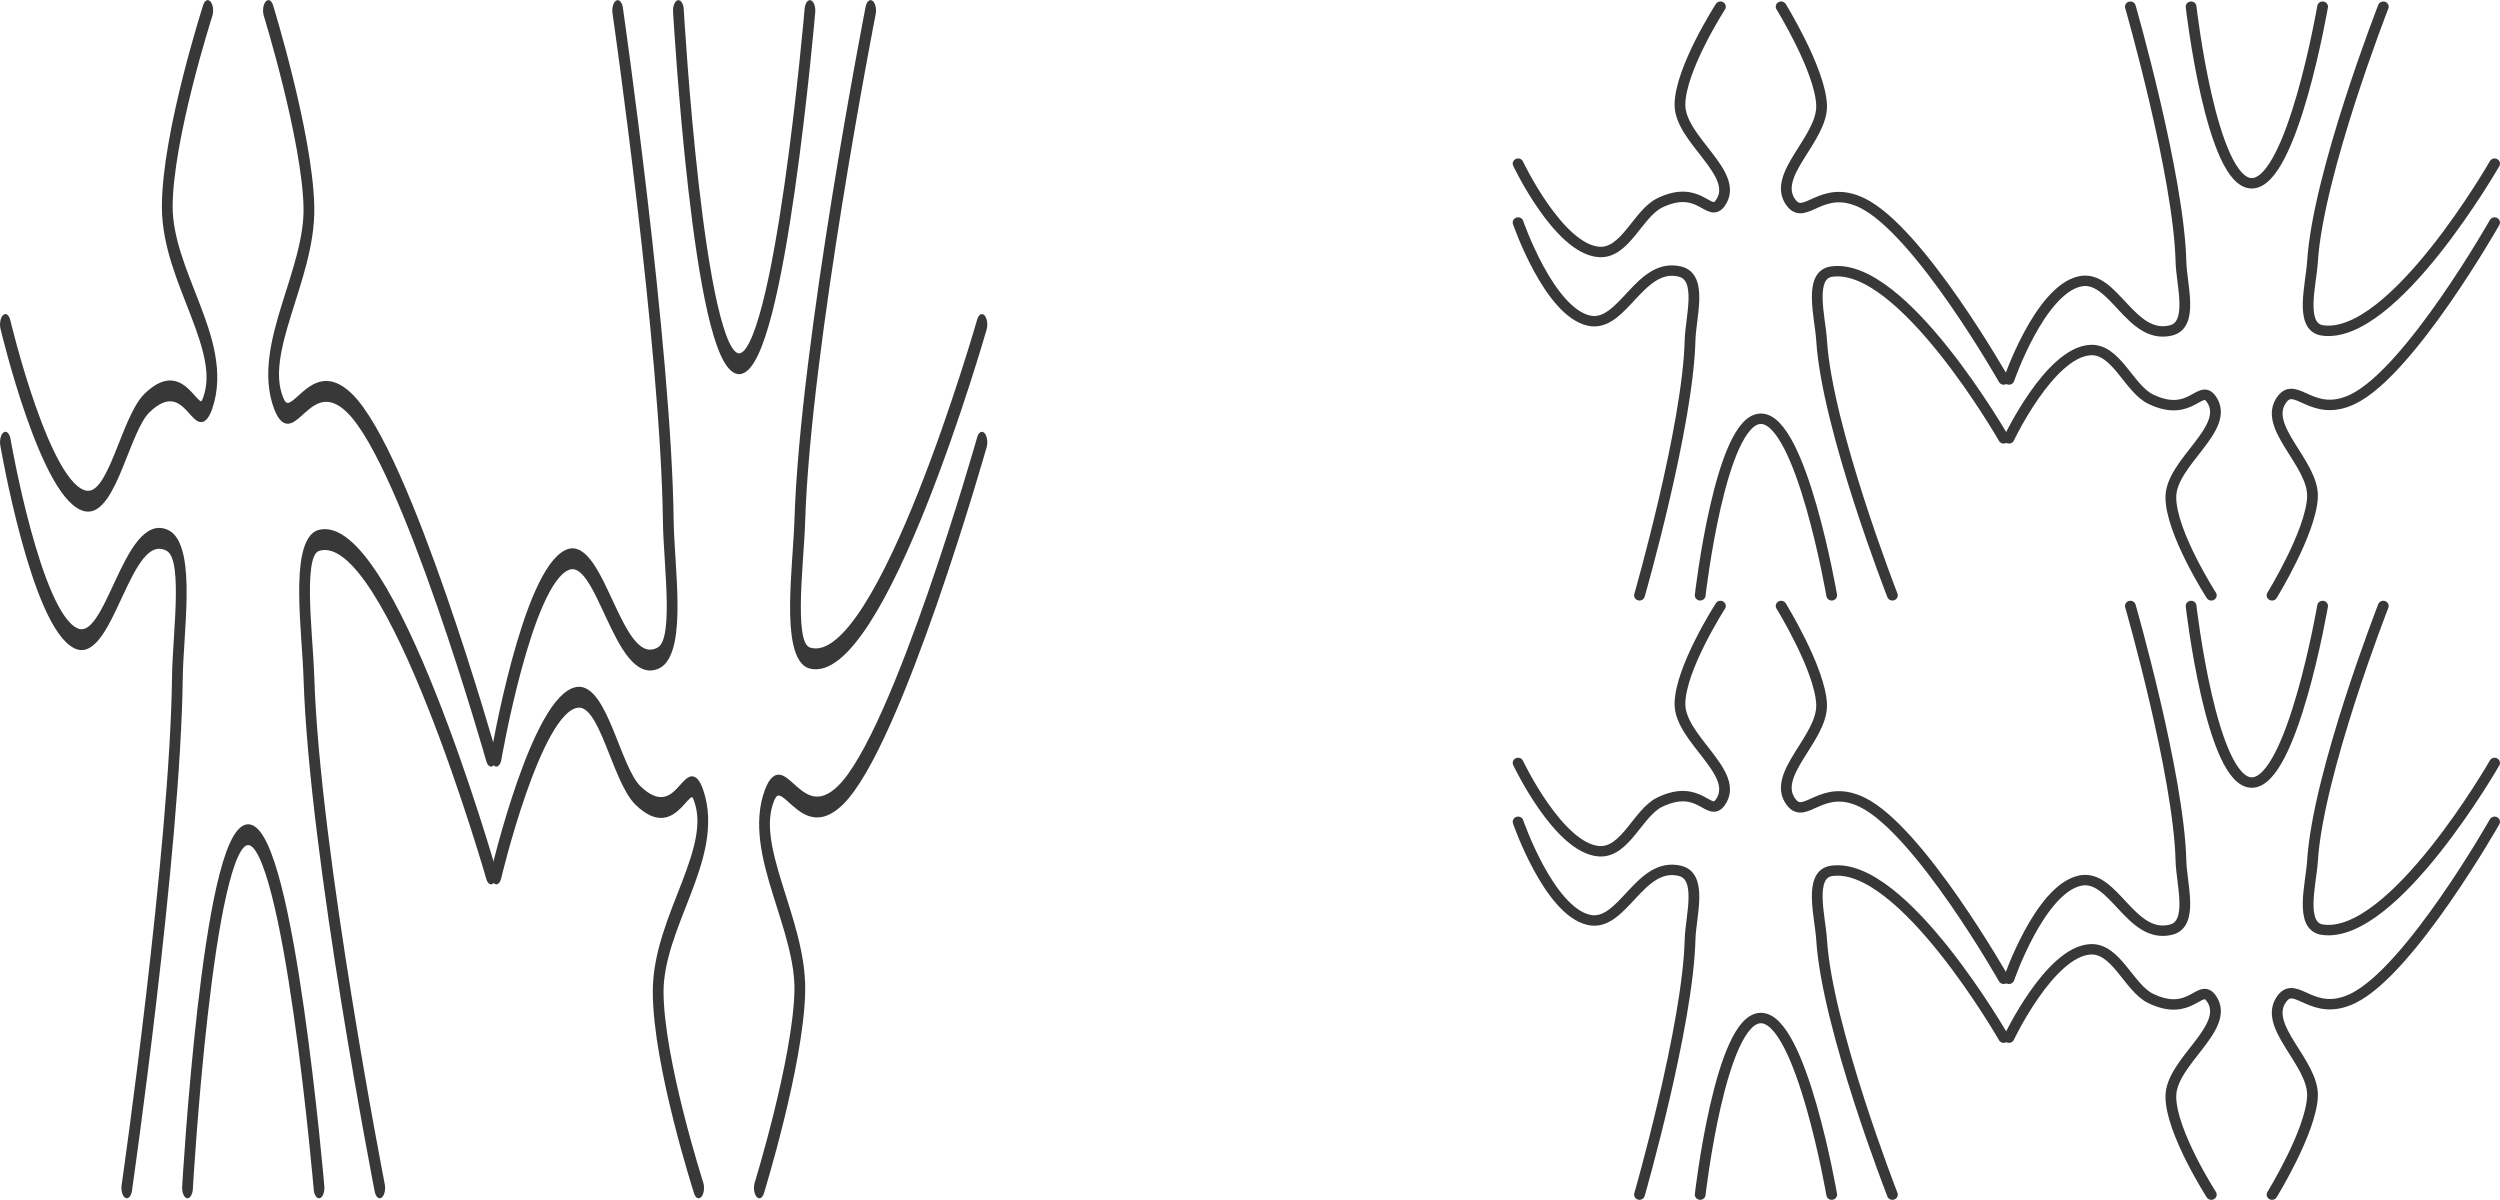
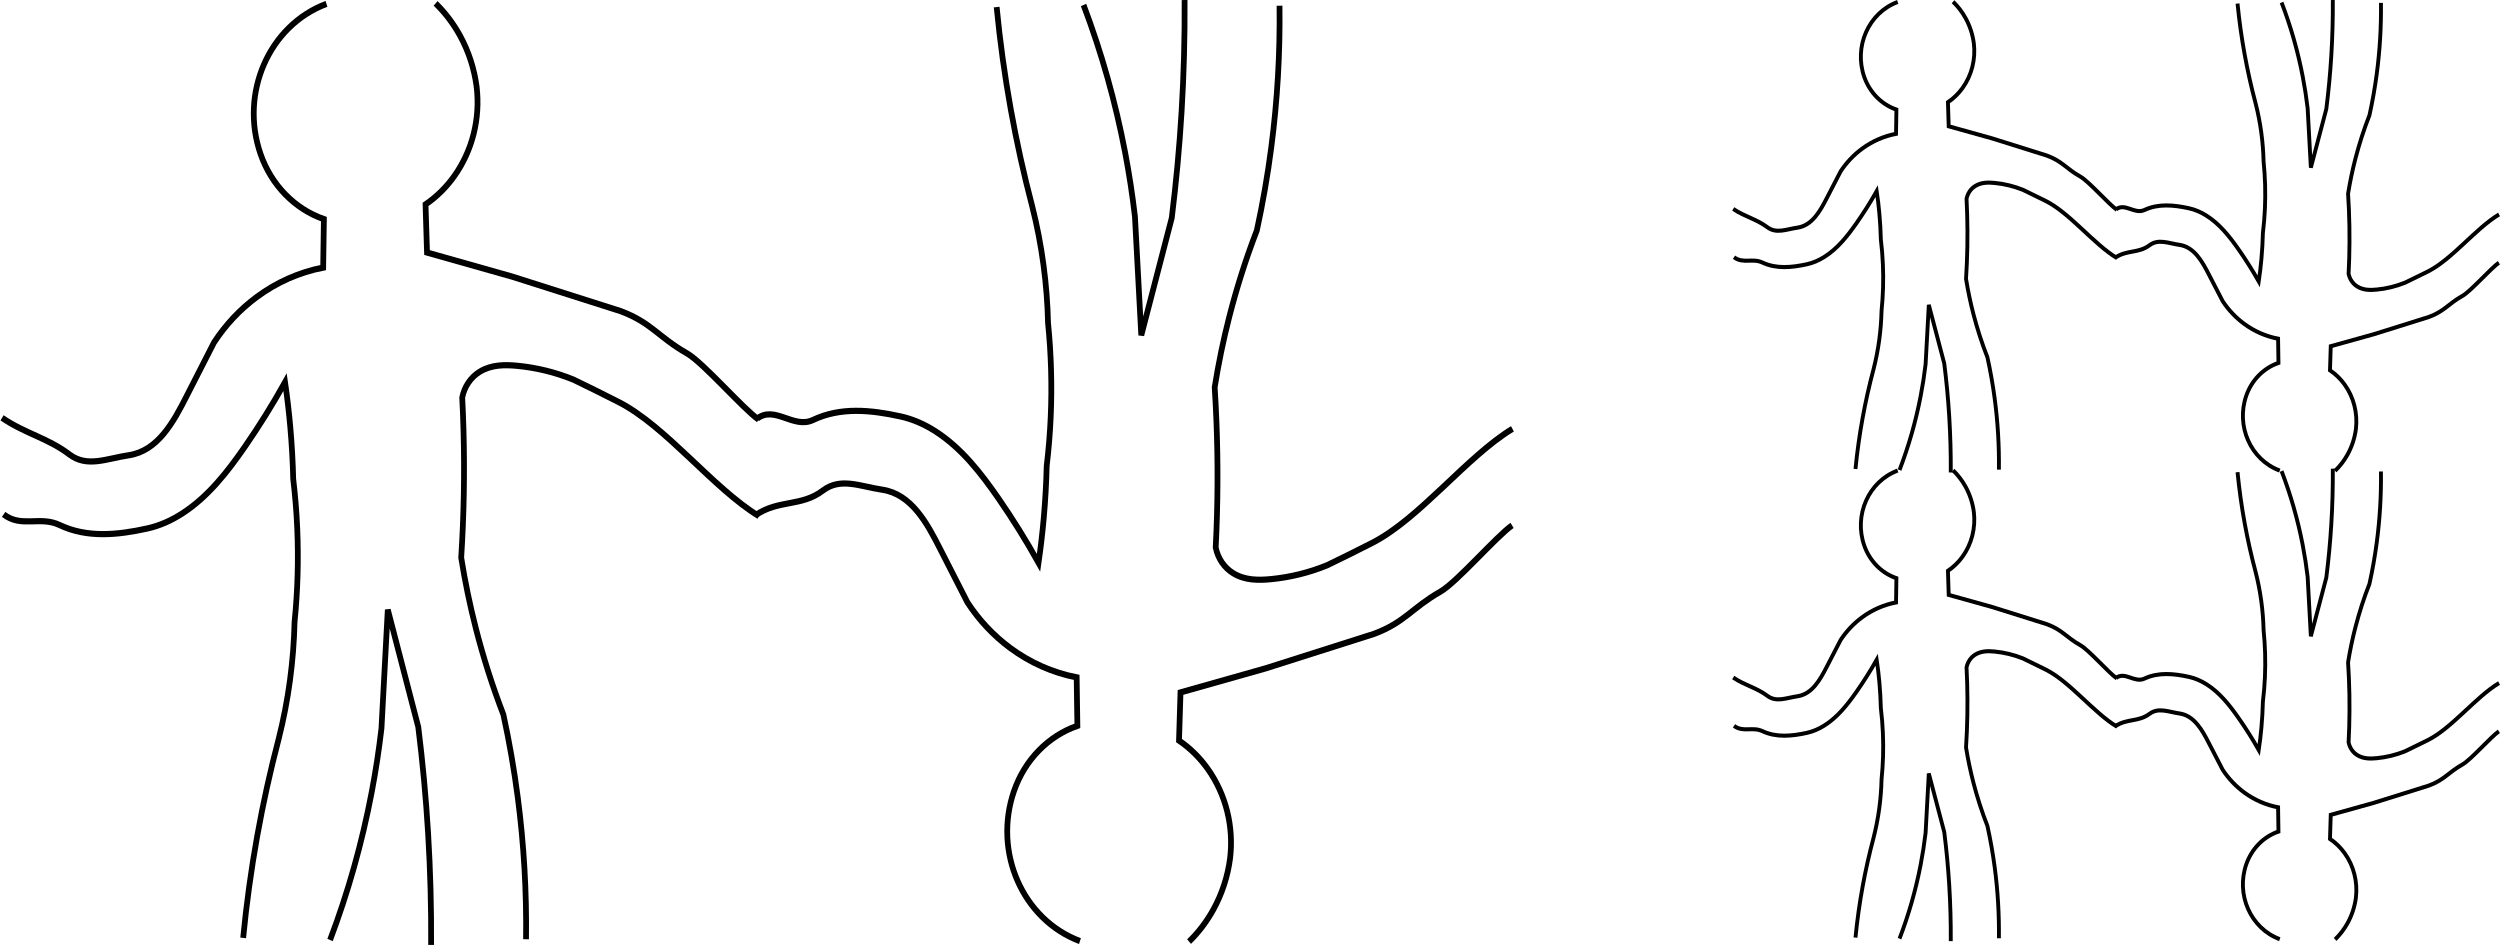
- <svg xmlns="http://www.w3.org/2000/svg" preserveAspectRatio="xMinYMin meet" viewBox="0 0 617.792 296.514" id="svg66402" version="1.1" width="617.792" height="296.514">
+ <svg xmlns="http://www.w3.org/2000/svg" preserveAspectRatio="xMinYMin meet" viewBox="0 0 837.587 316.598" id="svg66402" version="1.1" width="837.587" height="316.598">
  <defs id="defs66404" />
-   <g id="g66478" transform="translate(-57.35479,-54.89429)">
-     <g id="g21974-0" transform="matrix(0.5000001,0,0,0.9697524,653.6916,-196.9221)">
-       <path style="fill:none;stroke:#383838;stroke-width:5.315;stroke-linecap:round;stroke-linejoin:round;stroke-miterlimit:4;stroke-dasharray:none;stroke-opacity:1" id="path9780-1" d="m -1190,372.362 c 0,0 15.175,45.432 35,50 16.721,3.853 25,-30 45,-25 11.433,2.858 5.283,23.218 5,35 -1.061,44.115 -25,130 -25,130" />
-       <path style="fill:none;stroke:#383838;stroke-width:5.315;stroke-linecap:round;stroke-linejoin:round;stroke-miterlimit:4;stroke-dasharray:none;stroke-opacity:1" id="path9782-73" d="m -1190,342.362 c 0,0 19.987,43.502 40,45 12.981,0.972 19.25,-19.625 30,-25 20,-10 24.394,8.281 30,0 10.064,-14.864 -20,-32.049 -20,-50 0,-17.951 20,-50 20,-50" />
-       <path style="fill:none;stroke:#383838;stroke-width:5.315;stroke-linecap:round;stroke-linejoin:round;stroke-miterlimit:4;stroke-dasharray:none;stroke-opacity:1" id="path9784-5" d="m -1060,262.362 c 0,0 19.201,32.067 20,50 0.774,17.383 -25.387,36.04 -15,50 6.964,9.36 15,-10 35,0 28.284,14.142 70,90 70,90" />
-       <path style="fill:none;stroke:#383838;stroke-width:5.315;stroke-linecap:round;stroke-linejoin:round;stroke-miterlimit:4;stroke-dasharray:none;stroke-opacity:1" id="path9786-2" d="m -950,482.362 c 0,0 -50,-90 -85,-85 -11.667,1.667 -5.713,23.236 -5,35 2.716,44.794 35,130 35,130" />
-       <path style="fill:none;stroke:#383838;stroke-width:5.315;stroke-linecap:round;stroke-linejoin:round;stroke-miterlimit:4;stroke-dasharray:none;stroke-opacity:1" id="path9788-0" d="m -1100,562.362 c 0,0 10,-90 30,-90 20,0 35,90 35,90" />
+   <g id="g2634" transform="matrix(1.972204,0,0,1.99993,-0.6602156,1.144405)" style="stroke-width:1.007;stroke-miterlimit:4;stroke-dasharray:none">
+     <g transform="matrix(0.28078,0,0,0.2966776,82.48469,58.95838)" id="g1662" style="display:inline;stroke-width:3.489;stroke-miterlimit:4;stroke-dasharray:none">
+       <path d="m -92.886,330.127 c 10.932,-26.958 19.36,-54.865 25.177,-83.368 2.44,-11.956 4.417,-24.001 5.927,-36.11 l 3.832,-67.049 18.441,66.254 c 2.662,19.922 4.645,39.929 5.943,59.986 1.359,20.997 1.969,42.037 1.827,63.078" style="fill:none;stroke:#000000;stroke-width:3.489;stroke-linecap:butt;stroke-linejoin:miter;stroke-miterlimit:4;stroke-dasharray:none;stroke-opacity:1" id="path1650" />
+       <g style="fill:none;stroke-width:3.489;stroke-miterlimit:4;stroke-dasharray:none" id="g1654">
+         <path id="path1652" style="fill:none;stroke:#000000;stroke-width:3.489;stroke-linecap:butt;stroke-linejoin:miter;stroke-miterlimit:4;stroke-dasharray:none;stroke-opacity:1" d="m 25.691,329.702 c 0.377,-26.774 -1.294,-53.537 -4.998,-80.056 -2.196,-15.723 -5.104,-31.338 -8.714,-46.798 -6.594,-15.972 -12.186,-32.339 -16.743,-49.007 -3.569,-13.052 -6.498,-26.27 -8.777,-39.607 1.656,-24.208 2.113,-48.482 1.37,-72.735 -0.181,-5.898 -0.432,-11.793 -0.755,-17.685 1.288,-6.122 5.129,-11.416 10.551,-14.536 7.171,-4.126 15.413,-4.059 23.113,-3.348 11.267,1.04 22.55,3.572 33.659,7.777 9.139,4.109 18.232,8.32 27.277,12.631 28.821,13.736 57.149,48.709 84.929,64.444" />
+       </g>
+       <path d="m -29.035,-198.743 c 5.815,5.297 10.798,11.441 14.782,18.224 5.207,8.865 8.621,18.667 10.048,28.849 2.294,17.931 -2.559,36.044 -13.51,50.427 -4.813,6.322 -10.706,11.743 -17.405,16.015 l 0.902,27.173 51.548,13.605 65.597,19.475 c 18.688,6.54 22.602,14.501 40.076,23.813 9.958,5.307 33.926,31.27 43.384,37.424" style="fill:none;stroke:#000000;stroke-width:3.489;stroke-linecap:butt;stroke-linejoin:miter;stroke-miterlimit:4;stroke-dasharray:none;stroke-opacity:1" id="path1656" />
+       <path d="m -95.051,-198.477 c -34.718,12.128 -52.695,50.412 -39.854,84.873 6.496,17.432 20.596,30.943 38.289,36.69 l -0.432,27.355 c -14.428,2.616 -28.132,8.278 -40.199,16.609 -10.084,6.962 -18.843,15.668 -25.866,25.709 -5.619,10.167 -11.075,20.161 -16.461,30.085 -7.985,14.713 -17.447,31.122 -35.135,33.572 -13.446,1.862 -25.154,7.121 -35.884,-0.482 -13.137,-9.308 -26.678,-11.693 -40.742,-20.656" style="fill:none;stroke:#000000;stroke-width:3.489;stroke-linecap:butt;stroke-linejoin:miter;stroke-miterlimit:4;stroke-dasharray:none;stroke-opacity:1" id="path1658" />
+       <path d="m -290.378,89.798 c 10.681,7.732 22.008,0.747 33.825,5.995 16.567,7.358 34.801,5.732 53.11,1.958 7.438,-1.533 14.489,-4.488 21.001,-8.391 15.617,-9.362 27.373,-23.404 38.031,-37.79 8.635,-11.655 16.75,-23.801 24.299,-36.417 1.317,8.474 2.379,16.986 3.185,25.524 0.914,9.688 1.499,19.404 1.751,29.132 1.189,9.248 2,18.541 2.433,27.855 0.82,17.642 0.279,35.321 -1.617,52.88 -0.272,10.989 -1.193,21.951 -2.758,32.831 -1.617,11.243 -3.918,22.377 -6.891,33.34 -5.064,17.984 -9.37,36.173 -12.908,54.518 -3.684,19.1 -6.531,38.353 -8.533,57.702" style="fill:none;stroke:#000000;stroke-width:3.489;stroke-linecap:butt;stroke-linejoin:miter;stroke-miterlimit:4;stroke-dasharray:none;stroke-opacity:1" id="path1660" />
    </g>
-     <g id="g21974-0-3" transform="matrix(0.5000001,0,0,-0.9697524,775.0001,602.86)">
-       <path style="fill:none;stroke:#383838;stroke-width:5.315;stroke-linecap:round;stroke-linejoin:round;stroke-miterlimit:4;stroke-dasharray:none;stroke-opacity:1" id="path9780-1-2" d="m -1190,372.362 c 0,0 15.175,45.432 35,50 16.721,3.853 25,-30 45,-25 11.433,2.858 5.283,23.218 5,35 -1.061,44.115 -25,130 -25,130" />
-       <path style="fill:none;stroke:#383838;stroke-width:5.315;stroke-linecap:round;stroke-linejoin:round;stroke-miterlimit:4;stroke-dasharray:none;stroke-opacity:1" id="path9782-73-0" d="m -1190,342.362 c 0,0 19.987,43.502 40,45 12.981,0.972 19.25,-19.625 30,-25 20,-10 24.394,8.281 30,0 10.064,-14.864 -20,-32.049 -20,-50 0,-17.951 20,-50 20,-50" />
-       <path style="fill:none;stroke:#383838;stroke-width:5.315;stroke-linecap:round;stroke-linejoin:round;stroke-miterlimit:4;stroke-dasharray:none;stroke-opacity:1" id="path9784-5-5" d="m -1060,262.362 c 0,0 19.201,32.067 20,50 0.774,17.383 -25.387,36.04 -15,50 6.964,9.36 15,-10 35,0 28.284,14.142 70,90 70,90" />
-       <path style="fill:none;stroke:#383838;stroke-width:5.315;stroke-linecap:round;stroke-linejoin:round;stroke-miterlimit:4;stroke-dasharray:none;stroke-opacity:1" id="path9786-2-4" d="m -950,482.362 c 0,0 -50,-90 -85,-85 -11.667,1.667 -5.713,23.236 -5,35 2.716,44.794 35,130 35,130" />
-       <path style="fill:none;stroke:#383838;stroke-width:5.315;stroke-linecap:round;stroke-linejoin:round;stroke-miterlimit:4;stroke-dasharray:none;stroke-opacity:1" id="path9788-0-6" d="m -1100,562.362 c 0,0 10,-90 30,-90 20,0 35,90 35,90" />
+     <g id="g1755" transform="matrix(0.28078,0,0,-0.2966776,210.4847,98.20161)" style="display:inline;stroke-width:3.489;stroke-miterlimit:4;stroke-dasharray:none">
+       <path id="path1743" style="fill:none;stroke:#000000;stroke-width:3.489;stroke-linecap:butt;stroke-linejoin:miter;stroke-miterlimit:4;stroke-dasharray:none;stroke-opacity:1" d="m -92.886,330.127 c 10.932,-26.958 19.36,-54.865 25.177,-83.368 2.44,-11.956 4.417,-24.001 5.927,-36.11 l 3.832,-67.049 18.441,66.254 c 2.662,19.922 4.645,39.929 5.943,59.986 1.359,20.997 1.969,42.037 1.827,63.078" />
+       <g id="g1747" style="fill:none;stroke-width:3.489;stroke-miterlimit:4;stroke-dasharray:none">
+         <path d="m 25.691,329.702 c 0.377,-26.774 -1.294,-53.537 -4.998,-80.056 -2.196,-15.723 -5.104,-31.338 -8.714,-46.798 -6.594,-15.972 -12.186,-32.339 -16.743,-49.007 -3.569,-13.052 -6.498,-26.27 -8.777,-39.607 1.656,-24.208 2.113,-48.482 1.37,-72.735 -0.181,-5.898 -0.432,-11.793 -0.755,-17.685 1.288,-6.122 5.129,-11.416 10.551,-14.536 7.171,-4.126 15.413,-4.059 23.113,-3.348 11.267,1.04 22.55,3.572 33.659,7.777 9.139,4.109 18.232,8.32 27.277,12.631 28.821,13.736 57.149,48.709 84.929,64.444" style="fill:none;stroke:#000000;stroke-width:3.489;stroke-linecap:butt;stroke-linejoin:miter;stroke-miterlimit:4;stroke-dasharray:none;stroke-opacity:1" id="path1745" />
+       </g>
+       <path id="path1749" style="fill:none;stroke:#000000;stroke-width:3.489;stroke-linecap:butt;stroke-linejoin:miter;stroke-miterlimit:4;stroke-dasharray:none;stroke-opacity:1" d="m -29.035,-198.743 c 5.815,5.297 10.798,11.441 14.782,18.224 5.207,8.865 8.621,18.667 10.048,28.849 2.294,17.931 -2.559,36.044 -13.51,50.427 -4.813,6.322 -10.706,11.743 -17.405,16.015 l 0.902,27.173 51.548,13.605 65.597,19.475 c 18.688,6.54 22.602,14.501 40.076,23.813 9.958,5.307 33.926,31.27 43.384,37.424" />
+       <path id="path1751" style="fill:none;stroke:#000000;stroke-width:3.489;stroke-linecap:butt;stroke-linejoin:miter;stroke-miterlimit:4;stroke-dasharray:none;stroke-opacity:1" d="m -95.051,-198.477 c -34.718,12.128 -52.695,50.412 -39.854,84.873 6.496,17.432 20.596,30.943 38.289,36.69 l -0.432,27.355 c -14.428,2.616 -28.132,8.278 -40.199,16.609 -10.084,6.962 -18.843,15.668 -25.866,25.709 -5.619,10.167 -11.075,20.161 -16.461,30.085 -7.985,14.713 -17.447,31.122 -35.135,33.572 -13.446,1.862 -25.154,7.121 -35.884,-0.482 -13.137,-9.308 -26.678,-4.951 -40.742,-13.915" />
+       <path id="path1753" style="fill:none;stroke:#000000;stroke-width:3.489;stroke-linecap:butt;stroke-linejoin:miter;stroke-miterlimit:4;stroke-dasharray:none;stroke-opacity:1" d="m -290.378,96.54 c 10.681,7.732 22.008,-5.995 33.825,-0.746 16.567,7.358 34.801,5.732 53.11,1.958 7.438,-1.533 14.489,-4.488 21.001,-8.391 15.617,-9.362 27.373,-23.404 38.031,-37.79 8.635,-11.655 16.75,-23.801 24.299,-36.417 1.317,8.474 2.379,16.986 3.185,25.524 0.914,9.688 1.499,19.404 1.751,29.132 1.189,9.248 2,18.541 2.433,27.855 0.82,17.642 0.279,35.321 -1.617,52.88 -0.272,10.989 -1.193,21.951 -2.758,32.831 -1.617,11.243 -3.918,22.377 -6.891,33.34 -5.064,17.984 -9.37,36.173 -12.908,54.518 -3.684,19.1 -6.531,38.353 -8.533,57.702" />
    </g>
  </g>
-   <g id="g66600" transform="translate(13.71666,-54.32286)">
-     <g id="g66478-5" transform="matrix(1,0,0,0.4999995,302.7371,27.22343)">
-       <g id="g21974-0-7" transform="matrix(0.5000001,0,0,0.9697524,653.6916,-196.9221)">
-         <path style="fill:none;stroke:#383838;stroke-width:5.315;stroke-linecap:round;stroke-linejoin:round;stroke-miterlimit:4;stroke-dasharray:none;stroke-opacity:1" id="path9780-1-5" d="m -1190,372.362 c 0,0 15.175,45.432 35,50 16.721,3.853 25,-30 45,-25 11.433,2.858 5.283,23.218 5,35 -1.061,44.115 -25,130 -25,130" />
-         <path style="fill:none;stroke:#383838;stroke-width:5.315;stroke-linecap:round;stroke-linejoin:round;stroke-miterlimit:4;stroke-dasharray:none;stroke-opacity:1" id="path9782-73-9" d="m -1190,342.362 c 0,0 19.987,43.502 40,45 12.981,0.972 19.25,-19.625 30,-25 20,-10 24.394,8.281 30,0 10.064,-14.864 -20,-32.049 -20,-50 0,-17.951 20,-50 20,-50" />
-         <path style="fill:none;stroke:#383838;stroke-width:5.315;stroke-linecap:round;stroke-linejoin:round;stroke-miterlimit:4;stroke-dasharray:none;stroke-opacity:1" id="path9784-5-4" d="m -1060,262.362 c 0,0 19.201,32.067 20,50 0.774,17.383 -25.387,36.04 -15,50 6.964,9.36 15,-10 35,0 28.284,14.142 70,90 70,90" />
-         <path style="fill:none;stroke:#383838;stroke-width:5.315;stroke-linecap:round;stroke-linejoin:round;stroke-miterlimit:4;stroke-dasharray:none;stroke-opacity:1" id="path9786-2-7" d="m -950,482.362 c 0,0 -50,-90 -85,-85 -11.667,1.667 -5.713,23.236 -5,35 2.716,44.794 35,130 35,130" />
-         <path style="fill:none;stroke:#383838;stroke-width:5.315;stroke-linecap:round;stroke-linejoin:round;stroke-miterlimit:4;stroke-dasharray:none;stroke-opacity:1" id="path9788-0-65" d="m -1100,562.362 c 0,0 10,-90 30,-90 20,0 35,90 35,90" />
-       </g>
-       <g id="g21974-0-3-8" transform="matrix(0.5000001,0,0,-0.9697524,775.0001,602.86)">
-         <path style="fill:none;stroke:#383838;stroke-width:5.315;stroke-linecap:round;stroke-linejoin:round;stroke-miterlimit:4;stroke-dasharray:none;stroke-opacity:1" id="path9780-1-2-3" d="m -1190,372.362 c 0,0 15.175,45.432 35,50 16.721,3.853 25,-30 45,-25 11.433,2.858 5.283,23.218 5,35 -1.061,44.115 -25,130 -25,130" />
-         <path style="fill:none;stroke:#383838;stroke-width:5.315;stroke-linecap:round;stroke-linejoin:round;stroke-miterlimit:4;stroke-dasharray:none;stroke-opacity:1" id="path9782-73-0-6" d="m -1190,342.362 c 0,0 19.987,43.502 40,45 12.981,0.972 19.25,-19.625 30,-25 20,-10 24.394,8.281 30,0 10.064,-14.864 -20,-32.049 -20,-50 0,-17.951 20,-50 20,-50" />
-         <path style="fill:none;stroke:#383838;stroke-width:5.315;stroke-linecap:round;stroke-linejoin:round;stroke-miterlimit:4;stroke-dasharray:none;stroke-opacity:1" id="path9784-5-5-5" d="m -1060,262.362 c 0,0 19.201,32.067 20,50 0.774,17.383 -25.387,36.04 -15,50 6.964,9.36 15,-10 35,0 28.284,14.142 70,90 70,90" />
-         <path style="fill:none;stroke:#383838;stroke-width:5.315;stroke-linecap:round;stroke-linejoin:round;stroke-miterlimit:4;stroke-dasharray:none;stroke-opacity:1" id="path9786-2-4-5" d="m -950,482.362 c 0,0 -50,-90 -85,-85 -11.667,1.667 -5.713,23.236 -5,35 2.716,44.794 35,130 35,130" />
-         <path style="fill:none;stroke:#383838;stroke-width:5.315;stroke-linecap:round;stroke-linejoin:round;stroke-miterlimit:4;stroke-dasharray:none;stroke-opacity:1" id="path9788-0-6-0" d="m -1100,562.362 c 0,0 10,-90 30,-90 20,0 35,90 35,90" />
-       </g>
+   <g transform="matrix(0.28078,0,0,0.2966776,662.4888,59.53523)" id="g2576" style="display:inline">
+     <path d="m -92.886,330.127 c 10.932,-26.958 19.36,-54.865 25.177,-83.368 2.44,-11.956 4.417,-24.001 5.927,-36.11 l 3.832,-67.049 18.441,66.254 c 2.662,19.922 4.645,39.929 5.943,59.986 1.359,20.997 1.969,42.037 1.827,63.078" style="fill:none;stroke:#000000;stroke-width:4.62;stroke-linecap:butt;stroke-linejoin:miter;stroke-miterlimit:4;stroke-dasharray:none;stroke-opacity:1" id="path2564" />
+     <g style="fill:none;stroke-width:4.62;stroke-miterlimit:4;stroke-dasharray:none" id="g2568">
+       <path id="path2566" style="fill:none;stroke:#000000;stroke-width:4.62;stroke-linecap:butt;stroke-linejoin:miter;stroke-miterlimit:4;stroke-dasharray:none;stroke-opacity:1" d="m 25.691,329.702 c 0.377,-26.774 -1.294,-53.537 -4.998,-80.056 -2.196,-15.723 -5.104,-31.338 -8.714,-46.798 -6.594,-15.972 -12.186,-32.339 -16.743,-49.007 -3.569,-13.052 -6.498,-26.27 -8.777,-39.607 1.656,-24.208 2.113,-48.482 1.37,-72.735 -0.181,-5.898 -0.432,-11.793 -0.755,-17.685 1.288,-6.122 5.129,-11.416 10.551,-14.536 7.171,-4.126 15.413,-4.059 23.113,-3.348 11.267,1.04 22.55,3.572 33.659,7.777 9.139,4.109 18.232,8.32 27.277,12.631 28.821,13.736 57.149,48.709 84.929,64.444" />
    </g>
-     <g id="g66478-5-8" transform="matrix(1,0,0,0.4999995,302.7371,175.3157)">
-       <g id="g21974-0-7-4" transform="matrix(0.5000001,0,0,0.9697524,653.6916,-196.9221)">
-         <path style="fill:none;stroke:#383838;stroke-width:5.315;stroke-linecap:round;stroke-linejoin:round;stroke-miterlimit:4;stroke-dasharray:none;stroke-opacity:1" id="path9780-1-5-9" d="m -1190,372.362 c 0,0 15.175,45.432 35,50 16.721,3.853 25,-30 45,-25 11.433,2.858 5.283,23.218 5,35 -1.061,44.115 -25,130 -25,130" />
-         <path style="fill:none;stroke:#383838;stroke-width:5.315;stroke-linecap:round;stroke-linejoin:round;stroke-miterlimit:4;stroke-dasharray:none;stroke-opacity:1" id="path9782-73-9-1" d="m -1190,342.362 c 0,0 19.987,43.502 40,45 12.981,0.972 19.25,-19.625 30,-25 20,-10 24.394,8.281 30,0 10.064,-14.864 -20,-32.049 -20,-50 0,-17.951 20,-50 20,-50" />
-         <path style="fill:none;stroke:#383838;stroke-width:5.315;stroke-linecap:round;stroke-linejoin:round;stroke-miterlimit:4;stroke-dasharray:none;stroke-opacity:1" id="path9784-5-4-6" d="m -1060,262.362 c 0,0 19.201,32.067 20,50 0.774,17.383 -25.387,36.04 -15,50 6.964,9.36 15,-10 35,0 28.284,14.142 70,90 70,90" />
-         <path style="fill:none;stroke:#383838;stroke-width:5.315;stroke-linecap:round;stroke-linejoin:round;stroke-miterlimit:4;stroke-dasharray:none;stroke-opacity:1" id="path9786-2-7-3" d="m -950,482.362 c 0,0 -50,-90 -85,-85 -11.667,1.667 -5.713,23.236 -5,35 2.716,44.794 35,130 35,130" />
-         <path style="fill:none;stroke:#383838;stroke-width:5.315;stroke-linecap:round;stroke-linejoin:round;stroke-miterlimit:4;stroke-dasharray:none;stroke-opacity:1" id="path9788-0-65-2" d="m -1100,562.362 c 0,0 10,-90 30,-90 20,0 35,90 35,90" />
-       </g>
-       <g id="g21974-0-3-8-7" transform="matrix(0.5000001,0,0,-0.9697524,775.0001,602.86)">
-         <path style="fill:none;stroke:#383838;stroke-width:5.315;stroke-linecap:round;stroke-linejoin:round;stroke-miterlimit:4;stroke-dasharray:none;stroke-opacity:1" id="path9780-1-2-3-9" d="m -1190,372.362 c 0,0 15.175,45.432 35,50 16.721,3.853 25,-30 45,-25 11.433,2.858 5.283,23.218 5,35 -1.061,44.115 -25,130 -25,130" />
-         <path style="fill:none;stroke:#383838;stroke-width:5.315;stroke-linecap:round;stroke-linejoin:round;stroke-miterlimit:4;stroke-dasharray:none;stroke-opacity:1" id="path9782-73-0-6-3" d="m -1190,342.362 c 0,0 19.987,43.502 40,45 12.981,0.972 19.25,-19.625 30,-25 20,-10 24.394,8.281 30,0 10.064,-14.864 -20,-32.049 -20,-50 0,-17.951 20,-50 20,-50" />
-         <path style="fill:none;stroke:#383838;stroke-width:5.315;stroke-linecap:round;stroke-linejoin:round;stroke-miterlimit:4;stroke-dasharray:none;stroke-opacity:1" id="path9784-5-5-5-2" d="m -1060,262.362 c 0,0 19.201,32.067 20,50 0.774,17.383 -25.387,36.04 -15,50 6.964,9.36 15,-10 35,0 28.284,14.142 70,90 70,90" />
-         <path style="fill:none;stroke:#383838;stroke-width:5.315;stroke-linecap:round;stroke-linejoin:round;stroke-miterlimit:4;stroke-dasharray:none;stroke-opacity:1" id="path9786-2-4-5-3" d="m -950,482.362 c 0,0 -50,-90 -85,-85 -11.667,1.667 -5.713,23.236 -5,35 2.716,44.794 35,130 35,130" />
-         <path style="fill:none;stroke:#383838;stroke-width:5.315;stroke-linecap:round;stroke-linejoin:round;stroke-miterlimit:4;stroke-dasharray:none;stroke-opacity:1" id="path9788-0-6-0-0" d="m -1100,562.362 c 0,0 10,-90 30,-90 20,0 35,90 35,90" />
-       </g>
+     <path d="m -29.035,-198.743 c 5.815,5.297 10.798,11.441 14.782,18.224 5.207,8.865 8.621,18.667 10.048,28.849 2.294,17.931 -2.559,36.044 -13.51,50.427 -4.813,6.322 -10.706,11.743 -17.405,16.015 l 0.902,27.173 51.548,13.605 65.597,19.475 c 18.688,6.54 22.602,14.501 40.076,23.813 9.958,5.307 33.926,31.27 43.384,37.424" style="fill:none;stroke:#000000;stroke-width:4.62;stroke-linecap:butt;stroke-linejoin:miter;stroke-miterlimit:4;stroke-dasharray:none;stroke-opacity:1" id="path2570" />
+     <path d="m -95.051,-198.477 c -34.718,12.128 -52.695,50.412 -39.854,84.873 6.496,17.432 20.596,30.943 38.289,36.69 l -0.432,27.355 c -14.428,2.616 -28.132,8.278 -40.199,16.609 -10.084,6.962 -18.843,15.668 -25.866,25.709 -5.619,10.167 -11.075,20.161 -16.461,30.085 -7.985,14.713 -17.447,31.122 -35.135,33.572 -13.446,1.862 -25.154,7.121 -35.884,-0.482 -13.137,-9.308 -26.678,-11.693 -40.742,-20.656" style="fill:none;stroke:#000000;stroke-width:4.62;stroke-linecap:butt;stroke-linejoin:miter;stroke-miterlimit:4;stroke-dasharray:none;stroke-opacity:1" id="path2572" />
+     <path d="m -290.378,89.798 c 10.681,7.732 22.008,0.747 33.825,5.995 16.567,7.358 34.801,5.732 53.11,1.958 7.438,-1.533 14.489,-4.488 21.001,-8.391 15.617,-9.362 27.373,-23.404 38.031,-37.79 8.635,-11.655 16.75,-23.801 24.299,-36.417 1.317,8.474 2.379,16.986 3.185,25.524 0.914,9.688 1.499,19.404 1.751,29.132 1.189,9.248 2,18.541 2.433,27.855 0.82,17.642 0.279,35.321 -1.617,52.88 -0.272,10.989 -1.193,21.951 -2.758,32.831 -1.617,11.243 -3.918,22.377 -6.891,33.34 -5.064,17.984 -9.37,36.173 -12.908,54.518 -3.684,19.1 -6.531,38.353 -8.533,57.702" style="fill:none;stroke:#000000;stroke-width:4.62;stroke-linecap:butt;stroke-linejoin:miter;stroke-miterlimit:4;stroke-dasharray:none;stroke-opacity:1" id="path2574" />
+   </g>
+   <g id="g2590" transform="matrix(0.28078,0,0,-0.2966776,790.4888,98.77846)" style="display:inline">
+     <path id="path2578" style="fill:none;stroke:#000000;stroke-width:4.62;stroke-linecap:butt;stroke-linejoin:miter;stroke-miterlimit:4;stroke-dasharray:none;stroke-opacity:1" d="m -92.886,330.127 c 10.932,-26.958 19.36,-54.865 25.177,-83.368 2.44,-11.956 4.417,-24.001 5.927,-36.11 l 3.832,-67.049 18.441,66.254 c 2.662,19.922 4.645,39.929 5.943,59.986 1.359,20.997 1.969,42.037 1.827,63.078" />
+     <g id="g2582" style="fill:none;stroke-width:4.62;stroke-miterlimit:4;stroke-dasharray:none">
+       <path d="m 25.691,329.702 c 0.377,-26.774 -1.294,-53.537 -4.998,-80.056 -2.196,-15.723 -5.104,-31.338 -8.714,-46.798 -6.594,-15.972 -12.186,-32.339 -16.743,-49.007 -3.569,-13.052 -6.498,-26.27 -8.777,-39.607 1.656,-24.208 2.113,-48.482 1.37,-72.735 -0.181,-5.898 -0.432,-11.793 -0.755,-17.685 1.288,-6.122 5.129,-11.416 10.551,-14.536 7.171,-4.126 15.413,-4.059 23.113,-3.348 11.267,1.04 22.55,3.572 33.659,7.777 9.139,4.109 18.232,8.32 27.277,12.631 28.821,13.736 57.149,48.709 84.929,64.444" style="fill:none;stroke:#000000;stroke-width:4.62;stroke-linecap:butt;stroke-linejoin:miter;stroke-miterlimit:4;stroke-dasharray:none;stroke-opacity:1" id="path2580" />
    </g>
+     <path id="path2584" style="fill:none;stroke:#000000;stroke-width:4.62;stroke-linecap:butt;stroke-linejoin:miter;stroke-miterlimit:4;stroke-dasharray:none;stroke-opacity:1" d="m -29.035,-198.743 c 5.815,5.297 10.798,11.441 14.782,18.224 5.207,8.865 8.621,18.667 10.048,28.849 2.294,17.931 -2.559,36.044 -13.51,50.427 -4.813,6.322 -10.706,11.743 -17.405,16.015 l 0.902,27.173 51.548,13.605 65.597,19.475 c 18.688,6.54 22.602,14.501 40.076,23.813 9.958,5.307 33.926,31.27 43.384,37.424" />
+     <path id="path2586" style="fill:none;stroke:#000000;stroke-width:4.62;stroke-linecap:butt;stroke-linejoin:miter;stroke-miterlimit:4;stroke-dasharray:none;stroke-opacity:1" d="m -95.051,-198.477 c -34.718,12.128 -52.695,50.412 -39.854,84.873 6.496,17.432 20.596,30.943 38.289,36.69 l -0.432,27.355 c -14.428,2.616 -28.132,8.278 -40.199,16.609 -10.084,6.962 -18.843,15.668 -25.866,25.709 -5.619,10.167 -11.075,20.161 -16.461,30.085 -7.985,14.713 -17.447,31.122 -35.135,33.572 -13.446,1.862 -25.154,7.121 -35.884,-0.482 -13.137,-9.308 -26.678,-4.951 -40.742,-13.915" />
+     <path id="path2588" style="fill:none;stroke:#000000;stroke-width:4.62;stroke-linecap:butt;stroke-linejoin:miter;stroke-miterlimit:4;stroke-dasharray:none;stroke-opacity:1" d="m -290.378,96.54 c 10.681,7.732 22.008,-5.995 33.825,-0.746 16.567,7.358 34.801,5.732 53.11,1.958 7.438,-1.533 14.489,-4.488 21.001,-8.391 15.617,-9.362 27.373,-23.404 38.031,-37.79 8.635,-11.655 16.75,-23.801 24.299,-36.417 1.317,8.474 2.379,16.986 3.185,25.524 0.914,9.688 1.499,19.404 1.751,29.132 1.189,9.248 2,18.541 2.433,27.855 0.82,17.642 0.279,35.321 -1.617,52.88 -0.272,10.989 -1.193,21.951 -2.758,32.831 -1.617,11.243 -3.918,22.377 -6.891,33.34 -5.064,17.984 -9.37,36.173 -12.908,54.518 -3.684,19.1 -6.531,38.353 -8.533,57.702" />
+   </g>
+   <g style="display:inline" id="g2604" transform="matrix(0.28078,0,0,0.2966776,662.4888,216.5354)">
+     <path id="path2592" style="fill:none;stroke:#000000;stroke-width:4.62;stroke-linecap:butt;stroke-linejoin:miter;stroke-miterlimit:4;stroke-dasharray:none;stroke-opacity:1" d="m -92.886,330.127 c 10.932,-26.958 19.36,-54.865 25.177,-83.368 2.44,-11.956 4.417,-24.001 5.927,-36.11 l 3.832,-67.049 18.441,66.254 c 2.662,19.922 4.645,39.929 5.943,59.986 1.359,20.997 1.969,42.037 1.827,63.078" />
+     <g id="g2596" style="fill:none;stroke-width:4.62;stroke-miterlimit:4;stroke-dasharray:none">
+       <path d="m 25.691,329.702 c 0.377,-26.774 -1.294,-53.537 -4.998,-80.056 -2.196,-15.723 -5.104,-31.338 -8.714,-46.798 -6.594,-15.972 -12.186,-32.339 -16.743,-49.007 -3.569,-13.052 -6.498,-26.27 -8.777,-39.607 1.656,-24.208 2.113,-48.482 1.37,-72.735 -0.181,-5.898 -0.432,-11.793 -0.755,-17.685 1.288,-6.122 5.129,-11.416 10.551,-14.536 7.171,-4.126 15.413,-4.059 23.113,-3.348 11.267,1.04 22.55,3.572 33.659,7.777 9.139,4.109 18.232,8.32 27.277,12.631 28.821,13.736 57.149,48.709 84.929,64.444" style="fill:none;stroke:#000000;stroke-width:4.62;stroke-linecap:butt;stroke-linejoin:miter;stroke-miterlimit:4;stroke-dasharray:none;stroke-opacity:1" id="path2594" />
+     </g>
+     <path id="path2598" style="fill:none;stroke:#000000;stroke-width:4.62;stroke-linecap:butt;stroke-linejoin:miter;stroke-miterlimit:4;stroke-dasharray:none;stroke-opacity:1" d="m -29.035,-198.743 c 5.815,5.297 10.798,11.441 14.782,18.224 5.207,8.865 8.621,18.667 10.048,28.849 2.294,17.931 -2.559,36.044 -13.51,50.427 -4.813,6.322 -10.706,11.743 -17.405,16.015 l 0.902,27.173 51.548,13.605 65.597,19.475 c 18.688,6.54 22.602,14.501 40.076,23.813 9.958,5.307 33.926,31.27 43.384,37.424" />
+     <path id="path2600" style="fill:none;stroke:#000000;stroke-width:4.62;stroke-linecap:butt;stroke-linejoin:miter;stroke-miterlimit:4;stroke-dasharray:none;stroke-opacity:1" d="m -95.051,-198.477 c -34.718,12.128 -52.695,50.412 -39.854,84.873 6.496,17.432 20.596,30.943 38.289,36.69 l -0.432,27.355 c -14.428,2.616 -28.132,8.278 -40.199,16.609 -10.084,6.962 -18.843,15.668 -25.866,25.709 -5.619,10.167 -11.075,20.161 -16.461,30.085 -7.985,14.713 -17.447,31.122 -35.135,33.572 -13.446,1.862 -25.154,7.121 -35.884,-0.482 -13.137,-9.308 -26.678,-11.693 -40.742,-20.656" />
+     <path id="path2602" style="fill:none;stroke:#000000;stroke-width:4.62;stroke-linecap:butt;stroke-linejoin:miter;stroke-miterlimit:4;stroke-dasharray:none;stroke-opacity:1" d="m -290.378,89.798 c 10.681,7.732 22.008,0.747 33.825,5.995 16.567,7.358 34.801,5.732 53.11,1.958 7.438,-1.533 14.489,-4.488 21.001,-8.391 15.617,-9.362 27.373,-23.404 38.031,-37.79 8.635,-11.655 16.75,-23.801 24.299,-36.417 1.317,8.474 2.379,16.986 3.185,25.524 0.914,9.688 1.499,19.404 1.751,29.132 1.189,9.248 2,18.541 2.433,27.855 0.82,17.642 0.279,35.321 -1.617,52.88 -0.272,10.989 -1.193,21.951 -2.758,32.831 -1.617,11.243 -3.918,22.377 -6.891,33.34 -5.064,17.984 -9.37,36.173 -12.908,54.518 -3.684,19.1 -6.531,38.353 -8.533,57.702" />
+   </g>
+   <g style="display:inline" transform="matrix(0.28078,0,0,-0.2966776,790.4888,255.7787)" id="g2618">
+     <path d="m -92.886,330.127 c 10.932,-26.958 19.36,-54.865 25.177,-83.368 2.44,-11.956 4.417,-24.001 5.927,-36.11 l 3.832,-67.049 18.441,66.254 c 2.662,19.922 4.645,39.929 5.943,59.986 1.359,20.997 1.969,42.037 1.827,63.078" style="fill:none;stroke:#000000;stroke-width:4.62;stroke-linecap:butt;stroke-linejoin:miter;stroke-miterlimit:4;stroke-dasharray:none;stroke-opacity:1" id="path2606" />
+     <g style="fill:none;stroke-width:4.62;stroke-miterlimit:4;stroke-dasharray:none" id="g2610">
+       <path id="path2608" style="fill:none;stroke:#000000;stroke-width:4.62;stroke-linecap:butt;stroke-linejoin:miter;stroke-miterlimit:4;stroke-dasharray:none;stroke-opacity:1" d="m 25.691,329.702 c 0.377,-26.774 -1.294,-53.537 -4.998,-80.056 -2.196,-15.723 -5.104,-31.338 -8.714,-46.798 -6.594,-15.972 -12.186,-32.339 -16.743,-49.007 -3.569,-13.052 -6.498,-26.27 -8.777,-39.607 1.656,-24.208 2.113,-48.482 1.37,-72.735 -0.181,-5.898 -0.432,-11.793 -0.755,-17.685 1.288,-6.122 5.129,-11.416 10.551,-14.536 7.171,-4.126 15.413,-4.059 23.113,-3.348 11.267,1.04 22.55,3.572 33.659,7.777 9.139,4.109 18.232,8.32 27.277,12.631 28.821,13.736 57.149,48.709 84.929,64.444" />
+     </g>
+     <path d="m -29.035,-198.743 c 5.815,5.297 10.798,11.441 14.782,18.224 5.207,8.865 8.621,18.667 10.048,28.849 2.294,17.931 -2.559,36.044 -13.51,50.427 -4.813,6.322 -10.706,11.743 -17.405,16.015 l 0.902,27.173 51.548,13.605 65.597,19.475 c 18.688,6.54 22.602,14.501 40.076,23.813 9.958,5.307 33.926,31.27 43.384,37.424" style="fill:none;stroke:#000000;stroke-width:4.62;stroke-linecap:butt;stroke-linejoin:miter;stroke-miterlimit:4;stroke-dasharray:none;stroke-opacity:1" id="path2612" />
+     <path d="m -95.051,-198.477 c -34.718,12.128 -52.695,50.412 -39.854,84.873 6.496,17.432 20.596,30.943 38.289,36.69 l -0.432,27.355 c -14.428,2.616 -28.132,8.278 -40.199,16.609 -10.084,6.962 -18.843,15.668 -25.866,25.709 -5.619,10.167 -11.075,20.161 -16.461,30.085 -7.985,14.713 -17.447,31.122 -35.135,33.572 -13.446,1.862 -25.154,7.121 -35.884,-0.482 -13.137,-9.308 -26.678,-4.951 -40.742,-13.915" style="fill:none;stroke:#000000;stroke-width:4.62;stroke-linecap:butt;stroke-linejoin:miter;stroke-miterlimit:4;stroke-dasharray:none;stroke-opacity:1" id="path2614" />
+     <path d="m -290.378,96.54 c 10.681,7.732 22.008,-5.995 33.825,-0.746 16.567,7.358 34.801,5.732 53.11,1.958 7.438,-1.533 14.489,-4.488 21.001,-8.391 15.617,-9.362 27.373,-23.404 38.031,-37.79 8.635,-11.655 16.75,-23.801 24.299,-36.417 1.317,8.474 2.379,16.986 3.185,25.524 0.914,9.688 1.499,19.404 1.751,29.132 1.189,9.248 2,18.541 2.433,27.855 0.82,17.642 0.279,35.321 -1.617,52.88 -0.272,10.989 -1.193,21.951 -2.758,32.831 -1.617,11.243 -3.918,22.377 -6.891,33.34 -5.064,17.984 -9.37,36.173 -12.908,54.518 -3.684,19.1 -6.531,38.353 -8.533,57.702" style="fill:none;stroke:#000000;stroke-width:4.62;stroke-linecap:butt;stroke-linejoin:miter;stroke-miterlimit:4;stroke-dasharray:none;stroke-opacity:1" id="path2616" />
  </g>
</svg>
